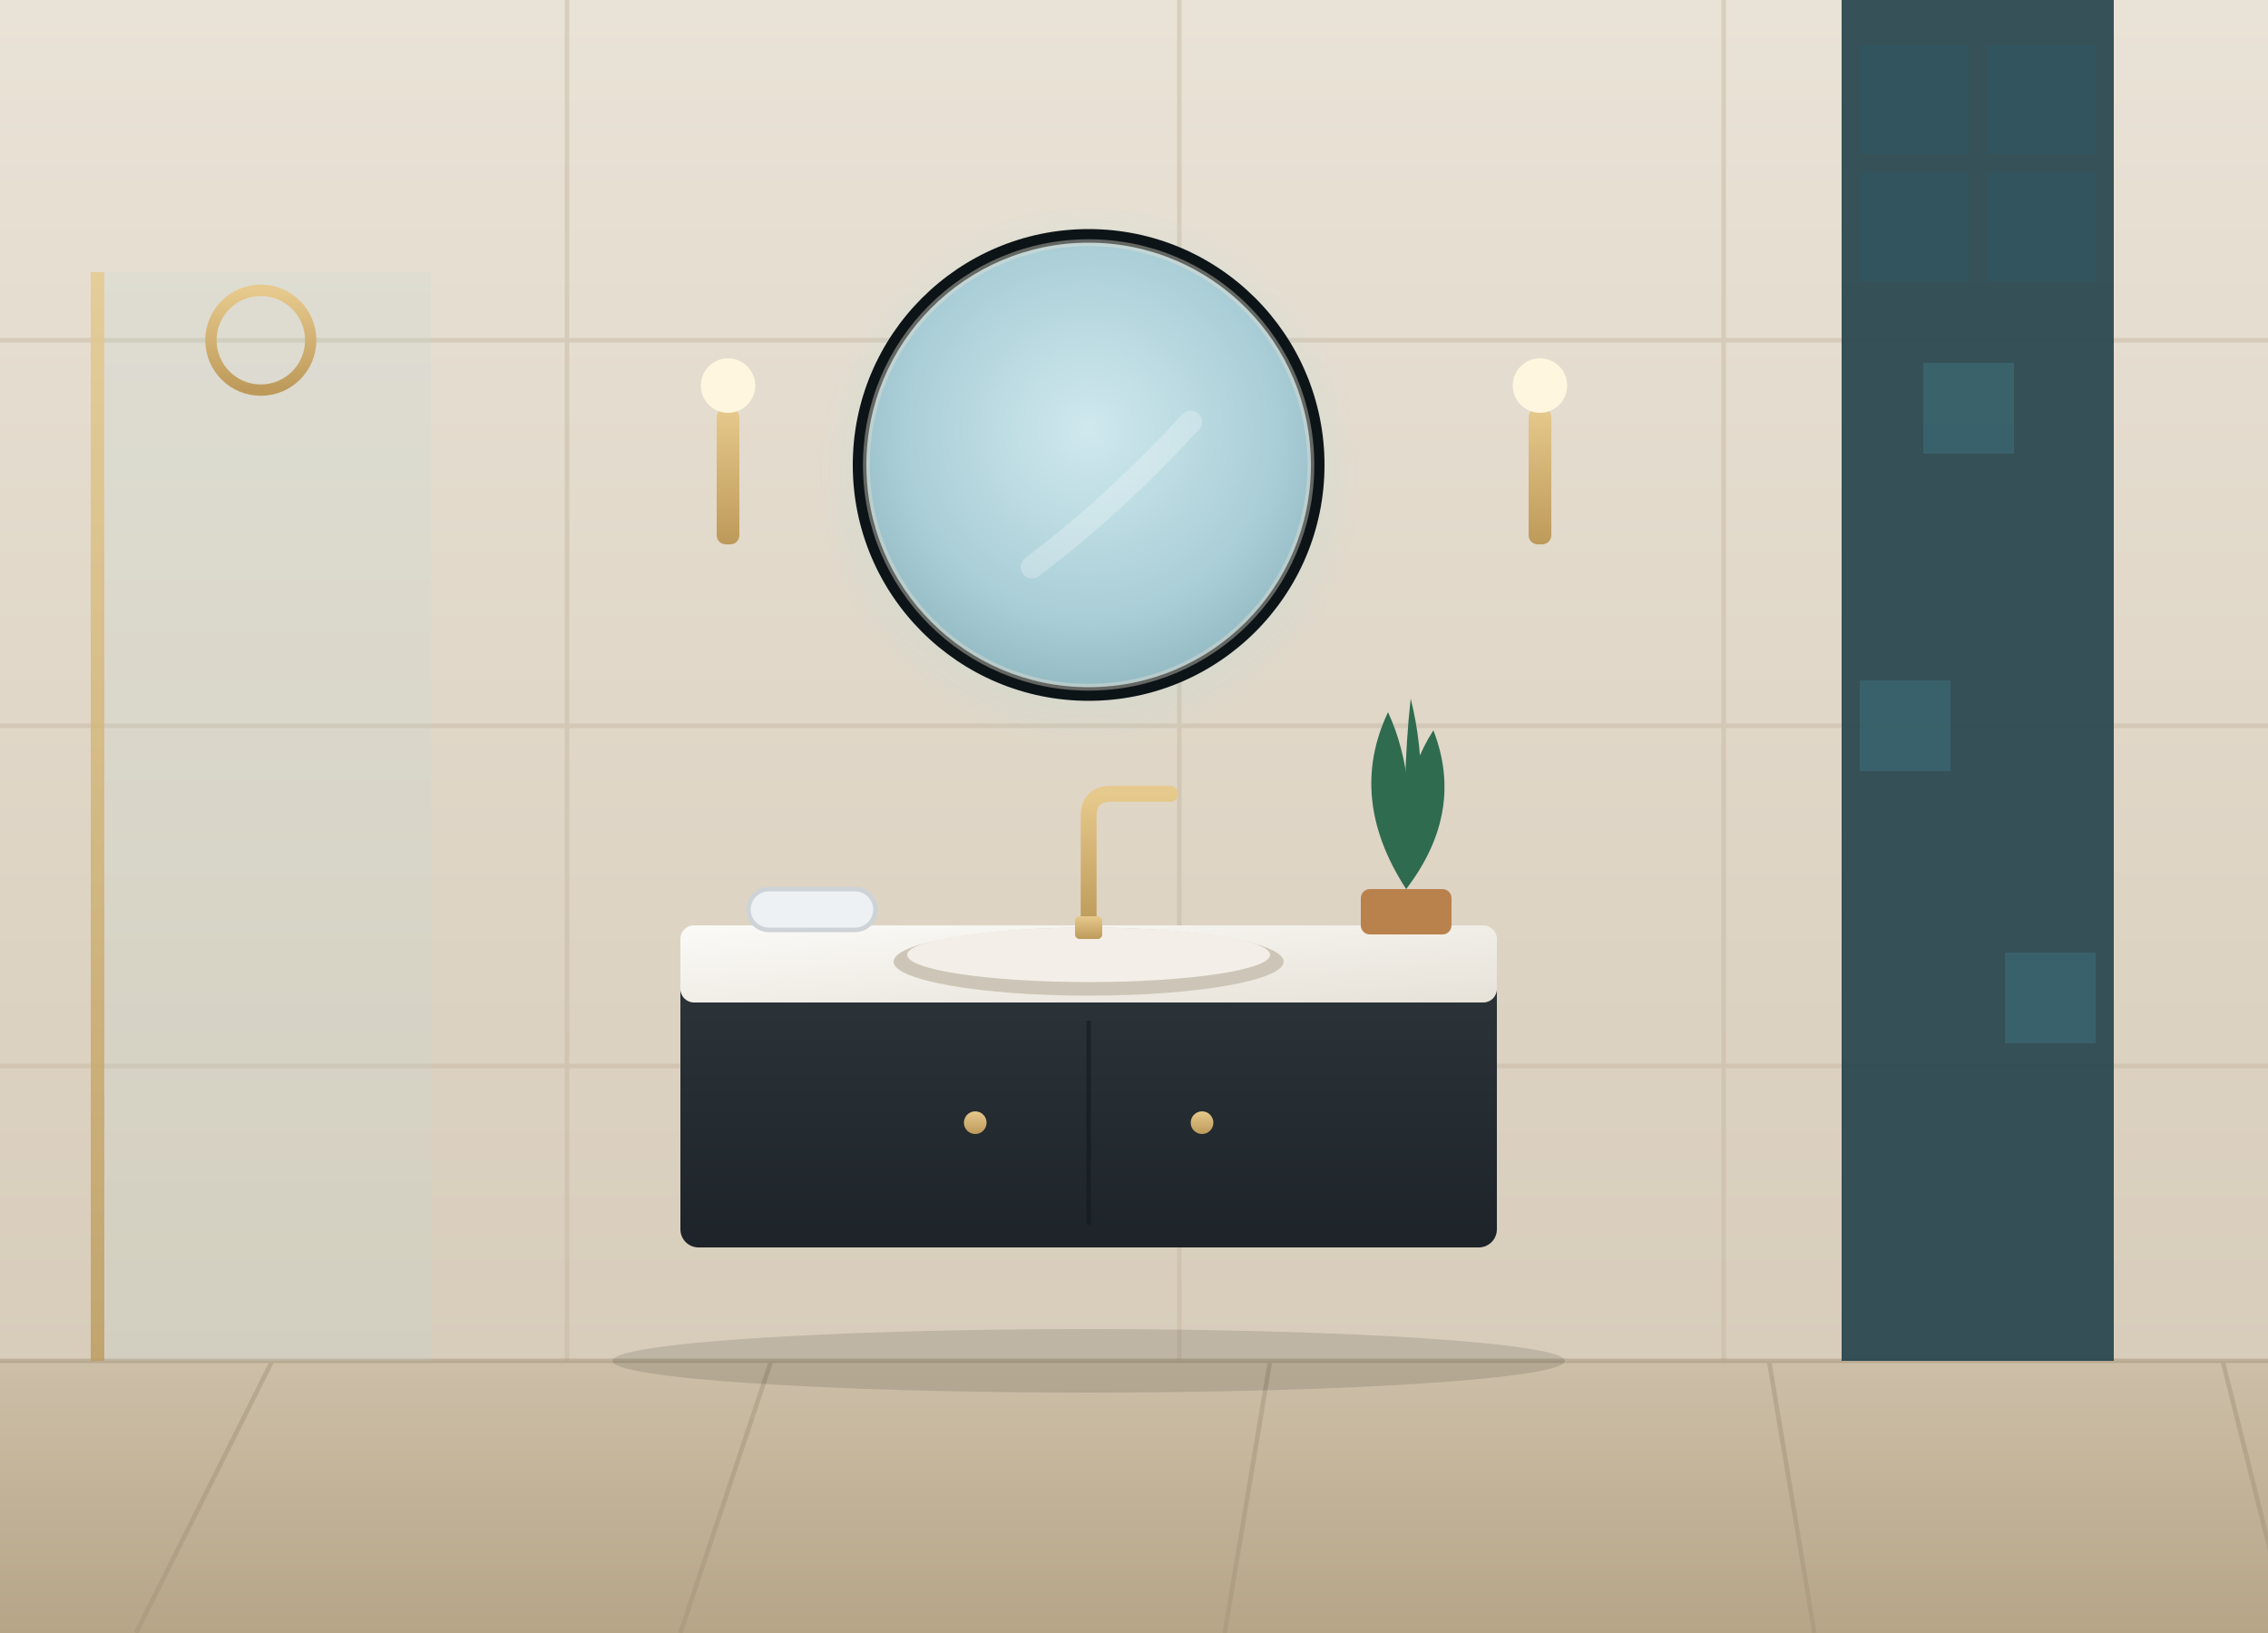
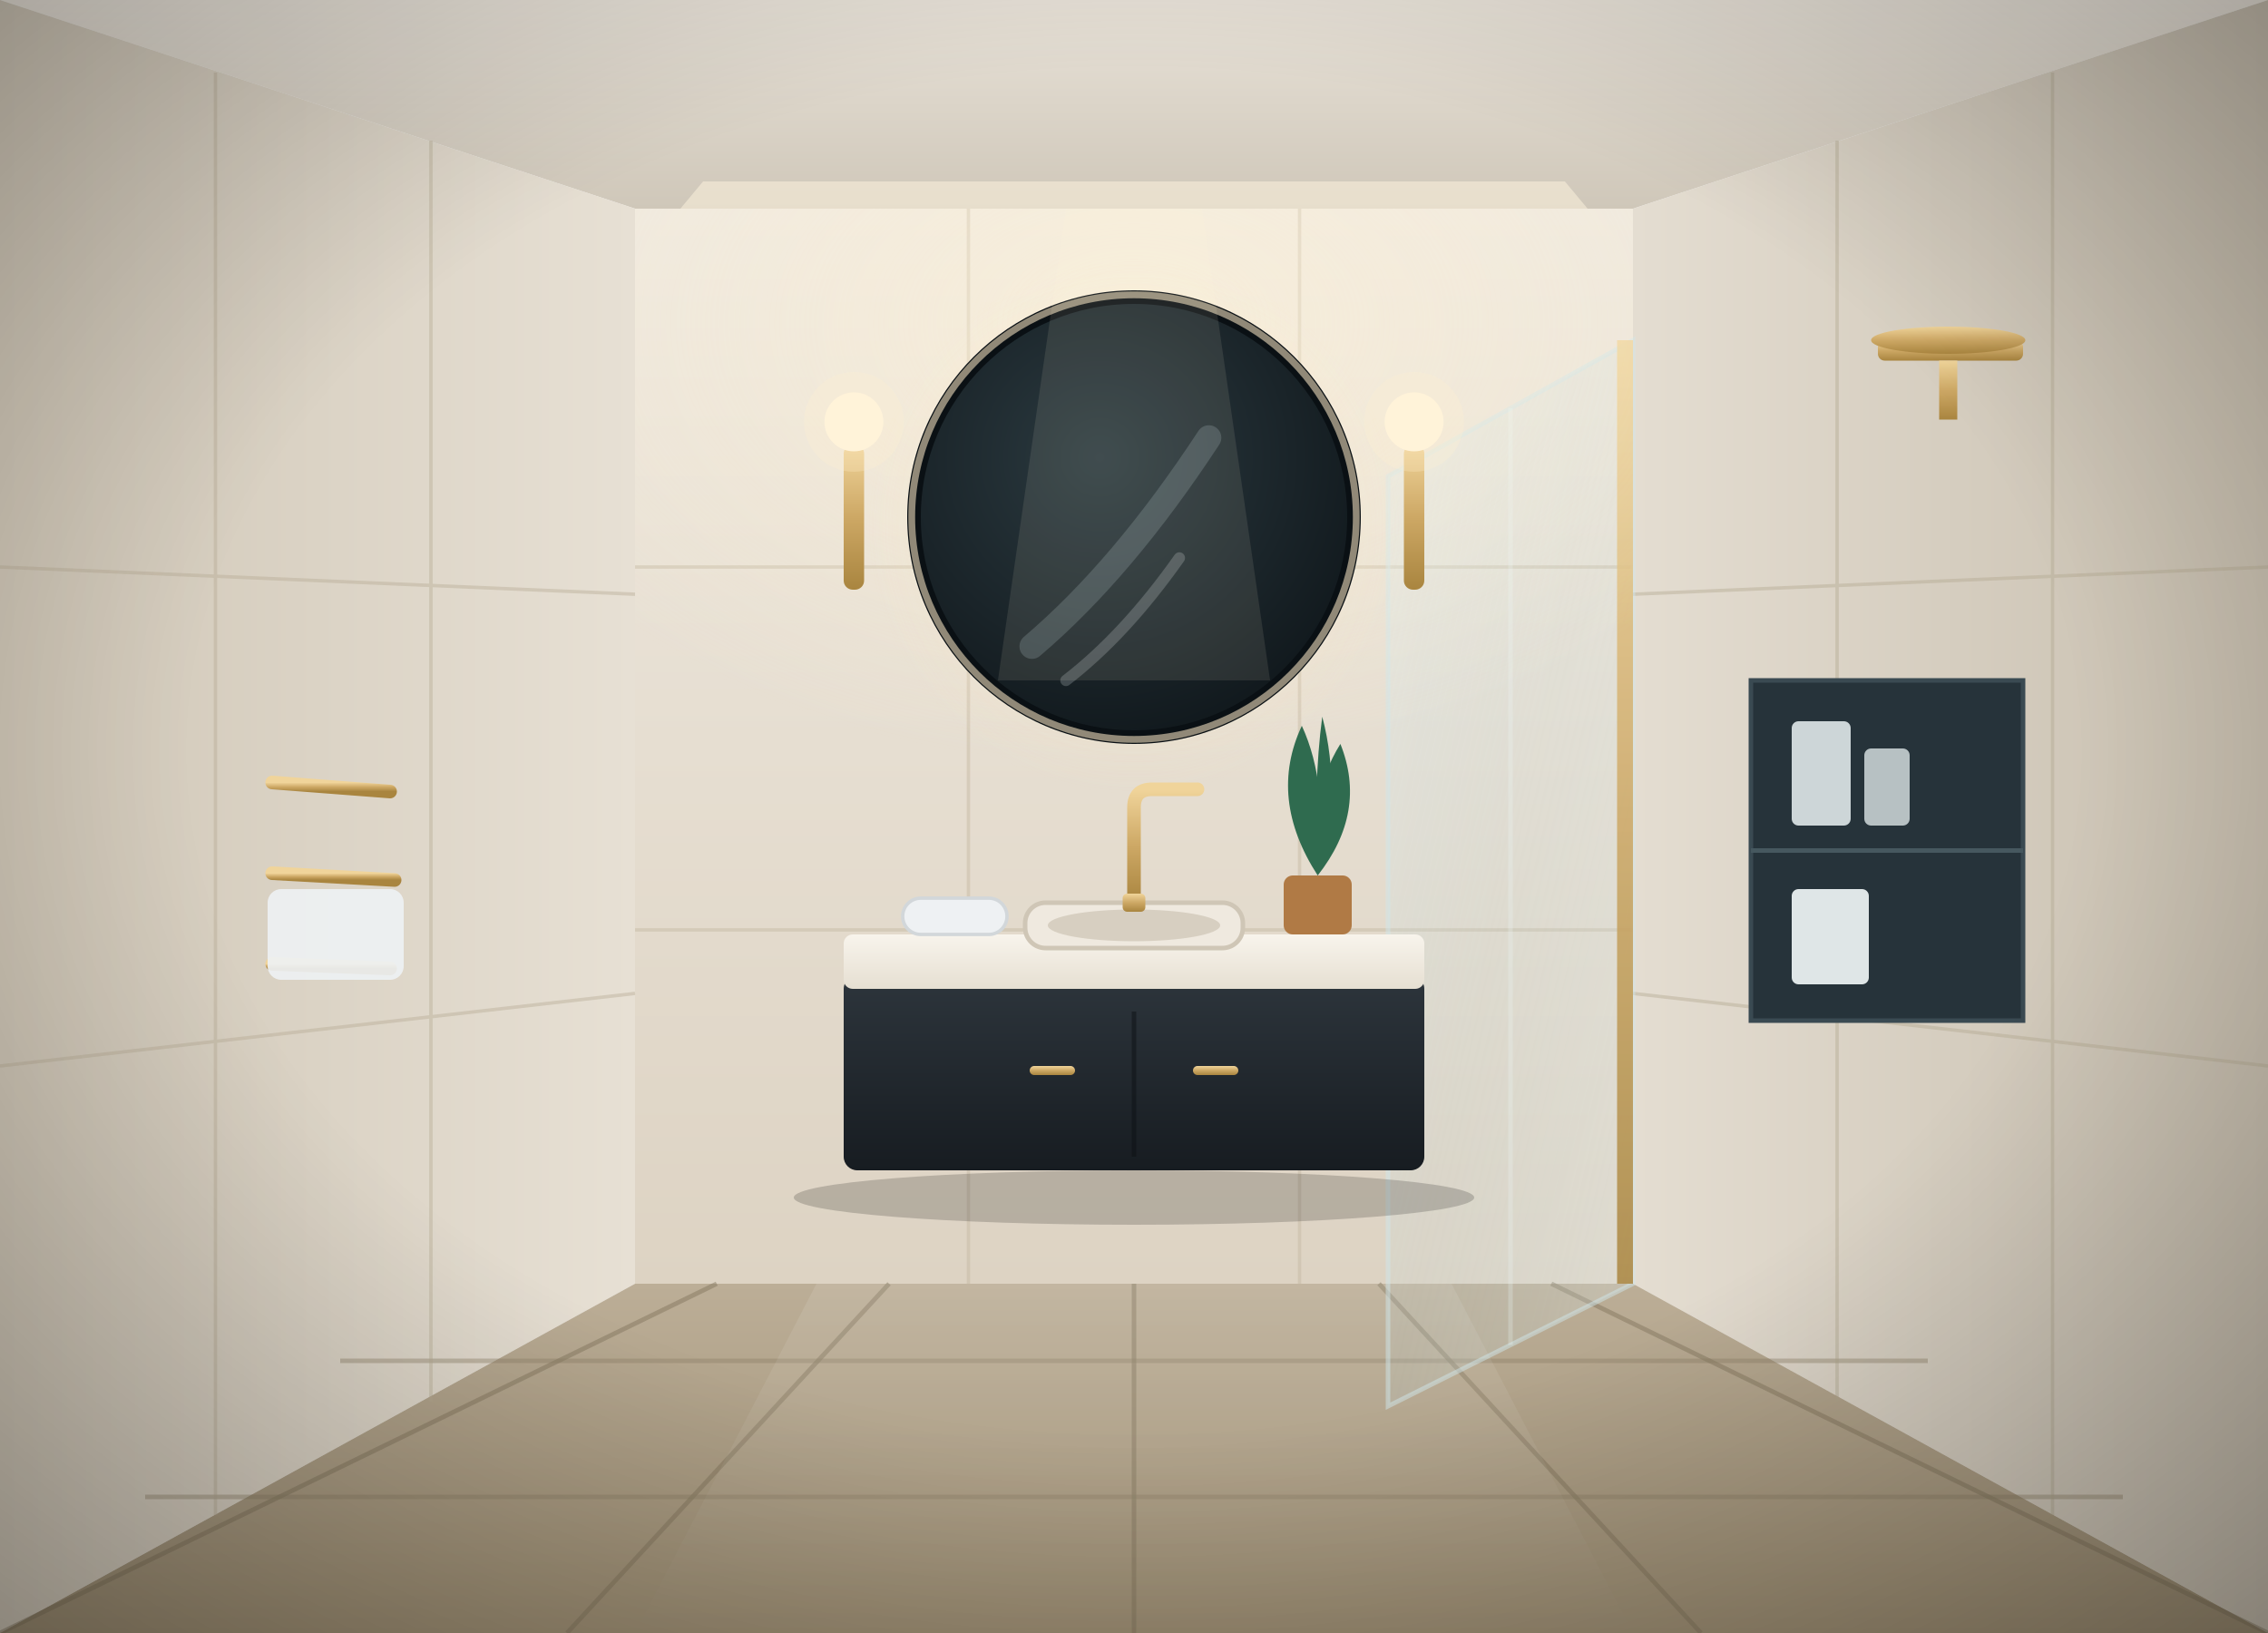
- <svg xmlns="http://www.w3.org/2000/svg" viewBox="0 0 1000 720" role="img" aria-label="Санузел после ремонта под ключ">
+ <svg xmlns="http://www.w3.org/2000/svg" viewBox="0 0 1000 720" role="img" aria-label="Санузел после ремонта под ключ — перспектива">
  <defs>
-     <linearGradient id="aWall" x1="0" y1="0" x2="0" y2="1">
-       <stop offset="0" stop-color="#e9e2d6" />
-       <stop offset="1" stop-color="#d8cdbb" />
+     <linearGradient id="afBackWall" x1="0" y1="0" x2="0" y2="1">
+       <stop offset="0" stop-color="#efe9df" />
+       <stop offset="1" stop-color="#ddd3c3" />
    </linearGradient>
-     <linearGradient id="aFloor" x1="0" y1="0" x2="0" y2="1">
-       <stop offset="0" stop-color="#cdbfa8" />
-       <stop offset="1" stop-color="#b6a587" />
+     <linearGradient id="afLeftWall" x1="0" y1="0" x2="1" y2="0">
+       <stop offset="0" stop-color="#cfc6b6" />
+       <stop offset="1" stop-color="#e7e0d4" />
    </linearGradient>
-     <linearGradient id="aStone" x1="0" y1="0" x2="1" y2="1">
-       <stop offset="0" stop-color="#fbfaf7" />
-       <stop offset="1" stop-color="#e7e2d8" />
+     <linearGradient id="afRightWall" x1="1" y1="0" x2="0" y2="0">
+       <stop offset="0" stop-color="#c7beae" />
+       <stop offset="1" stop-color="#e4ddd1" />
    </linearGradient>
-     <linearGradient id="aWood" x1="0" y1="0" x2="0" y2="1">
-       <stop offset="0" stop-color="#2c343a" />
-       <stop offset="1" stop-color="#1d2329" />
+     <linearGradient id="afCeil" x1="0" y1="0" x2="0" y2="1">
+       <stop offset="0" stop-color="#e8e2d8" />
+       <stop offset="1" stop-color="#cfc7b9" />
    </linearGradient>
-     <linearGradient id="aBrass" x1="0" y1="0" x2="0" y2="1">
-       <stop offset="0" stop-color="#e6c98c" />
-       <stop offset="1" stop-color="#bd9a5a" />
+     <linearGradient id="afFloor" x1="0" y1="0" x2="0" y2="1">
+       <stop offset="0" stop-color="#bcae97" />
+       <stop offset="1" stop-color="#9c8d72" />
    </linearGradient>
-     <radialGradient id="aMirror" cx="0.5" cy="0.42" r="0.62">
-       <stop offset="0" stop-color="#cfe9ee" />
-       <stop offset="0.7" stop-color="#a9cdd6" />
-       <stop offset="1" stop-color="#8fb6c0" />
+     <linearGradient id="afCounter" x1="0" y1="0" x2="0" y2="1">
+       <stop offset="0" stop-color="#f8f4ec" />
+       <stop offset="1" stop-color="#e6dfd2" />
+     </linearGradient>
+     <linearGradient id="afVanity" x1="0" y1="0" x2="0" y2="1">
+       <stop offset="0" stop-color="#2d353c" />
+       <stop offset="1" stop-color="#171c21" />
+     </linearGradient>
+     <linearGradient id="afBrass" x1="0" y1="0" x2="0" y2="1">
+       <stop offset="0" stop-color="#f0d49a" />
+       <stop offset="0.5" stop-color="#cda865" />
+       <stop offset="1" stop-color="#a9853f" />
+     </linearGradient>
+     <radialGradient id="afMirror" cx="0.42" cy="0.36" r="0.75">
+       <stop offset="0" stop-color="#2b3a40" />
+       <stop offset="0.6" stop-color="#1a2429" />
+       <stop offset="1" stop-color="#0e1519" />
    </radialGradient>
-     <radialGradient id="aGlow" cx="0.5" cy="0.5" r="0.5">
-       <stop offset="0" stop-color="#7fe3f0" stop-opacity="0.9" />
-       <stop offset="1" stop-color="#7fe3f0" stop-opacity="0" />
+     <radialGradient id="afMirrorGlow" cx="0.5" cy="0.5" r="0.5">
+       <stop offset="0" stop-color="#ffe9c2" stop-opacity="0.85" />
+       <stop offset="1" stop-color="#ffe9c2" stop-opacity="0" />
    </radialGradient>
+     <radialGradient id="afWarm" cx="0.5" cy="0.18" r="0.7">
+       <stop offset="0" stop-color="#fff3d8" stop-opacity="0.55" />
+       <stop offset="1" stop-color="#fff3d8" stop-opacity="0" />
+     </radialGradient>
+     <linearGradient id="afGlass" x1="0" y1="0" x2="1" y2="1">
+       <stop offset="0" stop-color="#dff0f4" stop-opacity="0.30" />
+       <stop offset="0.5" stop-color="#bcd9e0" stop-opacity="0.14" />
+       <stop offset="1" stop-color="#e8f5f7" stop-opacity="0.26" />
+     </linearGradient>
+     <radialGradient id="afVignette" cx="0.5" cy="0.46" r="0.75">
+       <stop offset="0.55" stop-color="#000" stop-opacity="0" />
+       <stop offset="1" stop-color="#000" stop-opacity="0.34" />
+     </radialGradient>
+     <linearGradient id="afFloorShine" x1="0" y1="0" x2="0" y2="1">
+       <stop offset="0" stop-color="#fff" stop-opacity="0.10" />
+       <stop offset="1" stop-color="#fff" stop-opacity="0" />
+     </linearGradient>
  </defs>
-   <rect x="0" y="0" width="1000" height="600" fill="url(#aWall)" />
-   <g opacity="0.45">
-     <g stroke="#c3b6a0" stroke-width="2">
-       <line x1="0" y1="150" x2="1000" y2="150" />
-       <line x1="0" y1="320" x2="1000" y2="320" />
-       <line x1="0" y1="470" x2="1000" y2="470" />
-       <line x1="250" y1="0" x2="250" y2="600" />
-       <line x1="520" y1="0" x2="520" y2="600" />
-       <line x1="760" y1="0" x2="760" y2="600" />
+   <polygon points="0,0 1000,0 720,92 280,92" fill="url(#afCeil)" />
+   <polygon points="0,0 280,92 280,566 0,720" fill="url(#afLeftWall)" />
+   <polygon points="1000,0 720,92 720,566 1000,720" fill="url(#afRightWall)" />
+   <polygon points="280,566 720,566 1000,720 0,720" fill="url(#afFloor)" />
+   <rect x="280" y="92" width="440" height="474" fill="url(#afBackWall)" />
+   <g stroke-width="1.5" opacity="0.5">
+     <g stroke="#c6b9a3">
+       <line x1="280" y1="250" x2="720" y2="250" />
+       <line x1="280" y1="410" x2="720" y2="410" />
+       <line x1="427" y1="92" x2="427" y2="566" />
+       <line x1="573" y1="92" x2="573" y2="566" />
    </g>
  </g>
-   <rect x="0" y="600" width="1000" height="120" fill="url(#aFloor)" />
-   <g stroke="#a4937a" stroke-width="2" opacity="0.5">
-     <line x1="0" y1="600" x2="1000" y2="600" />
-     <line x1="120" y1="600" x2="60" y2="720" />
-     <line x1="340" y1="600" x2="300" y2="720" />
-     <line x1="560" y1="600" x2="540" y2="720" />
-     <line x1="780" y1="600" x2="800" y2="720" />
-     <line x1="980" y1="600" x2="1010" y2="720" />
+   <g stroke="#7e7159" stroke-width="2" opacity="0.45">
+     <line x1="0" y1="720" x2="316" y2="566" />
+     <line x1="250" y1="720" x2="392" y2="566" />
+     <line x1="500" y1="720" x2="500" y2="566" />
+     <line x1="750" y1="720" x2="608" y2="566" />
+     <line x1="1000" y1="720" x2="684" y2="566" />
  </g>
-   <rect x="812" y="0" width="120" height="600" fill="#22414a" opacity="0.9" />
-   <g fill="#2f5560" opacity="0.8">
-     <rect x="820" y="20" width="48" height="48" />
-     <rect x="876" y="20" width="48" height="48" />
-     <rect x="820" y="76" width="48" height="48" />
-     <rect x="876" y="76" width="48" height="48" />
+   <g stroke="#8a7c63" stroke-width="2" opacity="0.4">
+     <line x1="150" y1="600" x2="850" y2="600" />
+     <line x1="64" y1="660" x2="936" y2="660" />
  </g>
-   <g fill="#3c6f7c" opacity="0.55">
-     <rect x="848" y="160" width="40" height="40" />
-     <rect x="820" y="300" width="40" height="40" />
-     <rect x="884" y="420" width="40" height="40" />
+   <polygon points="360,566 640,566 720,720 280,720" fill="url(#afFloorShine)" />
+   <g stroke="#b3a890" stroke-width="1.5" opacity="0.4">
+     <line x1="0" y1="250" x2="280" y2="262" />
+     <line x1="0" y1="470" x2="280" y2="438" />
+     <line x1="95" y1="32" x2="95" y2="668" />
+     <line x1="190" y1="62" x2="190" y2="618" />
  </g>
-   <rect x="300" y="430" width="360" height="120" rx="8" fill="url(#aWood)" />
-   <rect x="300" y="408" width="360" height="34" rx="6" fill="url(#aStone)" />
-   <line x1="480" y1="450" x2="480" y2="540" stroke="#10151a" stroke-width="2" opacity="0.5" />
-   <circle cx="430" cy="495" r="5" fill="url(#aBrass)" />
-   <circle cx="530" cy="495" r="5" fill="url(#aBrass)" />
-   <ellipse cx="480" cy="600" rx="210" ry="14" fill="#000" opacity="0.12" />
-   <ellipse cx="480" cy="424" rx="86" ry="15" fill="#cdc6b8" />
-   <ellipse cx="480" cy="421" rx="80" ry="12" fill="#f3efe8" />
-   <path d="M480 408 L480 360 Q480 350 490 350 L516 350" fill="none" stroke="url(#aBrass)" stroke-width="7" stroke-linecap="round" />
-   <rect x="474" y="404" width="12" height="10" rx="2" fill="url(#aBrass)" />
-   <circle cx="480" cy="210" r="120" fill="url(#aGlow)" opacity="0.55" />
-   <circle cx="480" cy="205" r="104" fill="#0c1418" />
-   <circle cx="480" cy="205" r="98" fill="url(#aMirror)" />
-   <circle cx="480" cy="205" r="98" fill="none" stroke="#e8e0d2" stroke-width="3" opacity="0.4" />
-   <path d="M455 250 q35 -26 70 -64" stroke="#ffffff" stroke-width="10" stroke-linecap="round" opacity="0.25" fill="none" />
-   <g fill="url(#aBrass)">
-     <rect x="316" y="180" width="10" height="60" rx="4" />
-     <circle cx="321" cy="170" r="12" fill="#fff6df" />
-     <rect x="674" y="180" width="10" height="60" rx="4" />
-     <circle cx="679" cy="170" r="12" fill="#fff6df" />
+   <g stroke="#b0a48c" stroke-width="1.5" opacity="0.4">
+     <line x1="1000" y1="250" x2="720" y2="262" />
+     <line x1="1000" y1="470" x2="720" y2="438" />
+     <line x1="905" y1="32" x2="905" y2="668" />
+     <line x1="810" y1="62" x2="810" y2="618" />
  </g>
-   <rect x="600" y="392" width="40" height="20" rx="4" fill="#b9824d" />
+   <rect x="772" y="300" width="120" height="150" fill="#26333a" />
+   <rect x="772" y="300" width="120" height="150" fill="none" stroke="#3a4a52" stroke-width="2" />
+   <line x1="772" y1="375" x2="892" y2="375" stroke="#46585f" stroke-width="2" />
+   <rect x="790" y="318" width="26" height="46" rx="3" fill="#cdd6d8" />
+   <rect x="822" y="330" width="20" height="34" rx="3" fill="#b7c1c3" />
+   <rect x="790" y="392" width="34" height="42" rx="3" fill="#dfe6e7" />
+   <rect x="828" y="150" width="64" height="9" rx="3" fill="url(#afBrass)" />
+   <rect x="855" y="159" width="8" height="26" fill="url(#afBrass)" />
+   <ellipse cx="859" cy="150" rx="34" ry="6" fill="url(#afBrass)" />
+   <polygon points="720,150 720,566 612,620 612,210" fill="url(#afGlass)" />
+   <polygon points="720,150 720,566 612,620 612,210" fill="none" stroke="#cfe6ea" stroke-width="2" opacity="0.5" />
+   <rect x="713" y="150" width="7" height="416" fill="url(#afBrass)" opacity="0.85" />
+   <line x1="666" y1="180" x2="666" y2="593" stroke="#eaf6f8" stroke-width="2" opacity="0.25" />
+   <rect x="280" y="92" width="440" height="280" fill="url(#afWarm)" />
+   <circle cx="500" cy="232" r="118" fill="url(#afMirrorGlow)" opacity="0.6" />
+   <circle cx="500" cy="228" r="100" fill="#0a1014" />
+   <circle cx="500" cy="228" r="94" fill="url(#afMirror)" />
+   <circle cx="500" cy="228" r="98" fill="none" stroke="#ffedcb" stroke-width="3" opacity="0.55" />
+   <path d="M455 285 q40 -34 78 -92" stroke="#cfe2e8" stroke-width="11" stroke-linecap="round" opacity="0.18" fill="none" />
+   <path d="M470 300 q26 -20 50 -54" stroke="#eef6f8" stroke-width="5" stroke-linecap="round" opacity="0.2" fill="none" />
+   <g>
+     <rect x="372" y="196" width="9" height="64" rx="4" fill="url(#afBrass)" />
+     <circle cx="376.5" cy="186" r="13" fill="#fff4dc" />
+     <circle cx="376.5" cy="186" r="22" fill="#fff0cf" opacity="0.25" />
+     <rect x="619" y="196" width="9" height="64" rx="4" fill="url(#afBrass)" />
+     <circle cx="623.5" cy="186" r="13" fill="#fff4dc" />
+     <circle cx="623.5" cy="186" r="22" fill="#fff0cf" opacity="0.25" />
+   </g>
+   <rect x="372" y="430" width="256" height="86" rx="6" fill="url(#afVanity)" />
+   <rect x="372" y="412" width="256" height="24" rx="4" fill="url(#afCounter)" />
+   <line x1="500" y1="446" x2="500" y2="510" stroke="#0c1014" stroke-width="2" opacity="0.5" />
+   <rect x="454" y="470" width="20" height="4" rx="2" fill="url(#afBrass)" />
+   <rect x="526" y="470" width="20" height="4" rx="2" fill="url(#afBrass)" />
+   <ellipse cx="500" cy="528" rx="150" ry="12" fill="#000" opacity="0.18" />
+   <rect x="452" y="398" width="96" height="20" rx="9" fill="#efe9df" />
+   <rect x="452" y="398" width="96" height="20" rx="9" fill="none" stroke="#cfc6b6" stroke-width="2" />
+   <ellipse cx="500" cy="408" rx="38" ry="7" fill="#d7cfc1" />
+   <path d="M500 398 L500 356 Q500 348 508 348 L528 348" fill="none" stroke="url(#afBrass)" stroke-width="6" stroke-linecap="round" />
+   <rect x="495" y="394" width="10" height="8" rx="2" fill="url(#afBrass)" />
+   <rect x="398" y="396" width="46" height="16" rx="8" fill="#eef1f3" />
+   <rect x="398" y="396" width="46" height="16" rx="8" fill="none" stroke="#d2d7da" stroke-width="1.5" />
+   <rect x="566" y="386" width="30" height="26" rx="4" fill="#b07a45" />
  <g fill="#2f6b4f">
-     <path d="M620 392 q-26 -40 -8 -78 q14 30 8 78" />
-     <path d="M620 392 q26 -34 12 -70 q-18 28 -12 70" />
-     <path d="M620 392 q-2 -48 2 -84 q10 40 -2 84" />
+     <path d="M581 386 q-22 -34 -7 -66 q12 26 7 66" />
+     <path d="M581 386 q22 -28 10 -58 q-15 24 -10 58" />
+     <path d="M581 386 q-2 -40 2 -70 q9 34 -2 70" />
  </g>
-   <g>
-     <rect x="330" y="392" width="56" height="18" rx="9" fill="#eef1f3" />
-     <rect x="330" y="392" width="56" height="18" rx="9" fill="none" stroke="#cdd3d6" stroke-width="2" />
+   <g stroke="url(#afBrass)" stroke-width="6" fill="none" stroke-linecap="round">
+     <line x1="120" y1="330" x2="120" y2="470" />
+     <line x1="120" y1="345" x2="172" y2="349" />
+     <line x1="120" y1="385" x2="174" y2="388" />
+     <line x1="120" y1="425" x2="172" y2="427" />
  </g>
-   <rect x="40" y="120" width="150" height="480" fill="#bcd6da" opacity="0.16" />
-   <rect x="40" y="120" width="6" height="480" fill="url(#aBrass)" opacity="0.8" />
-   <circle cx="115" cy="150" r="22" fill="none" stroke="url(#aBrass)" stroke-width="5" />
-   <line x1="115" y1="172" x2="115" y2="200" stroke="url(#aBrass)" stroke-width="4" />
+   <rect x="118" y="392" width="60" height="40" rx="6" fill="#eef1f3" opacity="0.92" />
+   <polygon points="300,92 700,92 690,80 310,80" fill="#fff6e0" opacity="0.5" />
+   <polygon points="470,92 530,92 560,300 440,300" fill="#fff3d8" opacity="0.10" />
+   <rect x="0" y="0" width="1000" height="720" fill="url(#afVignette)" />
</svg>
